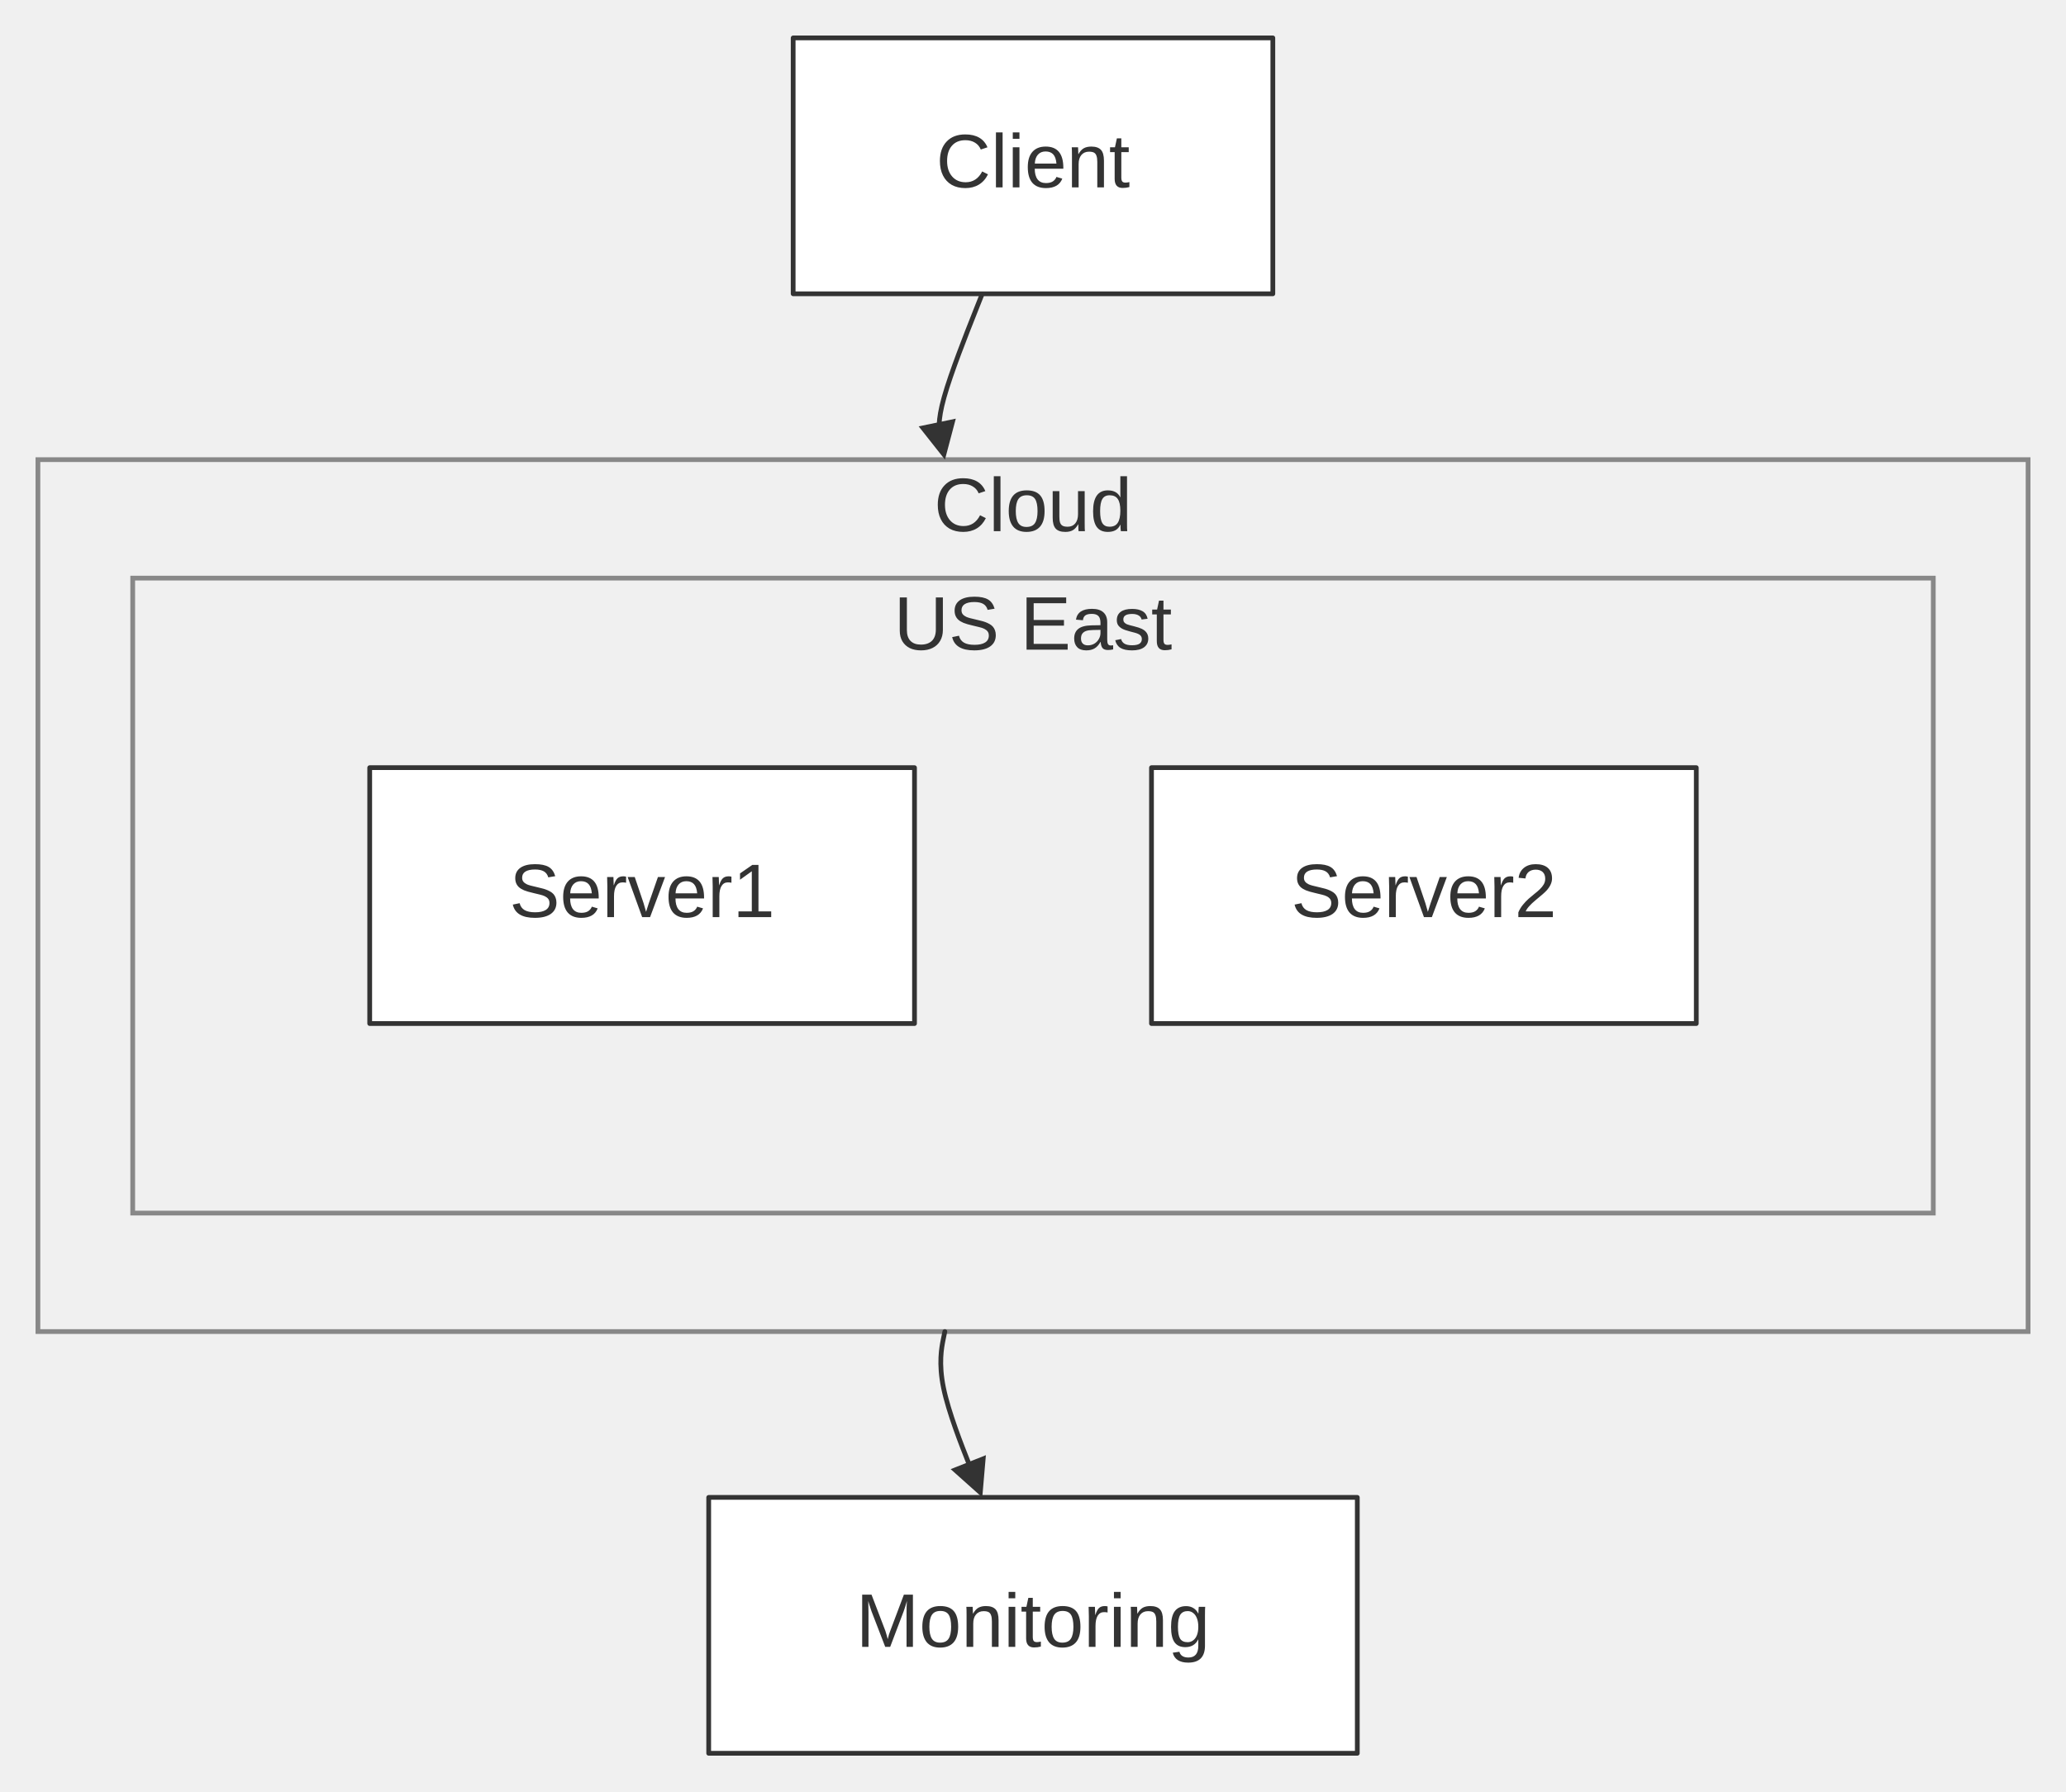
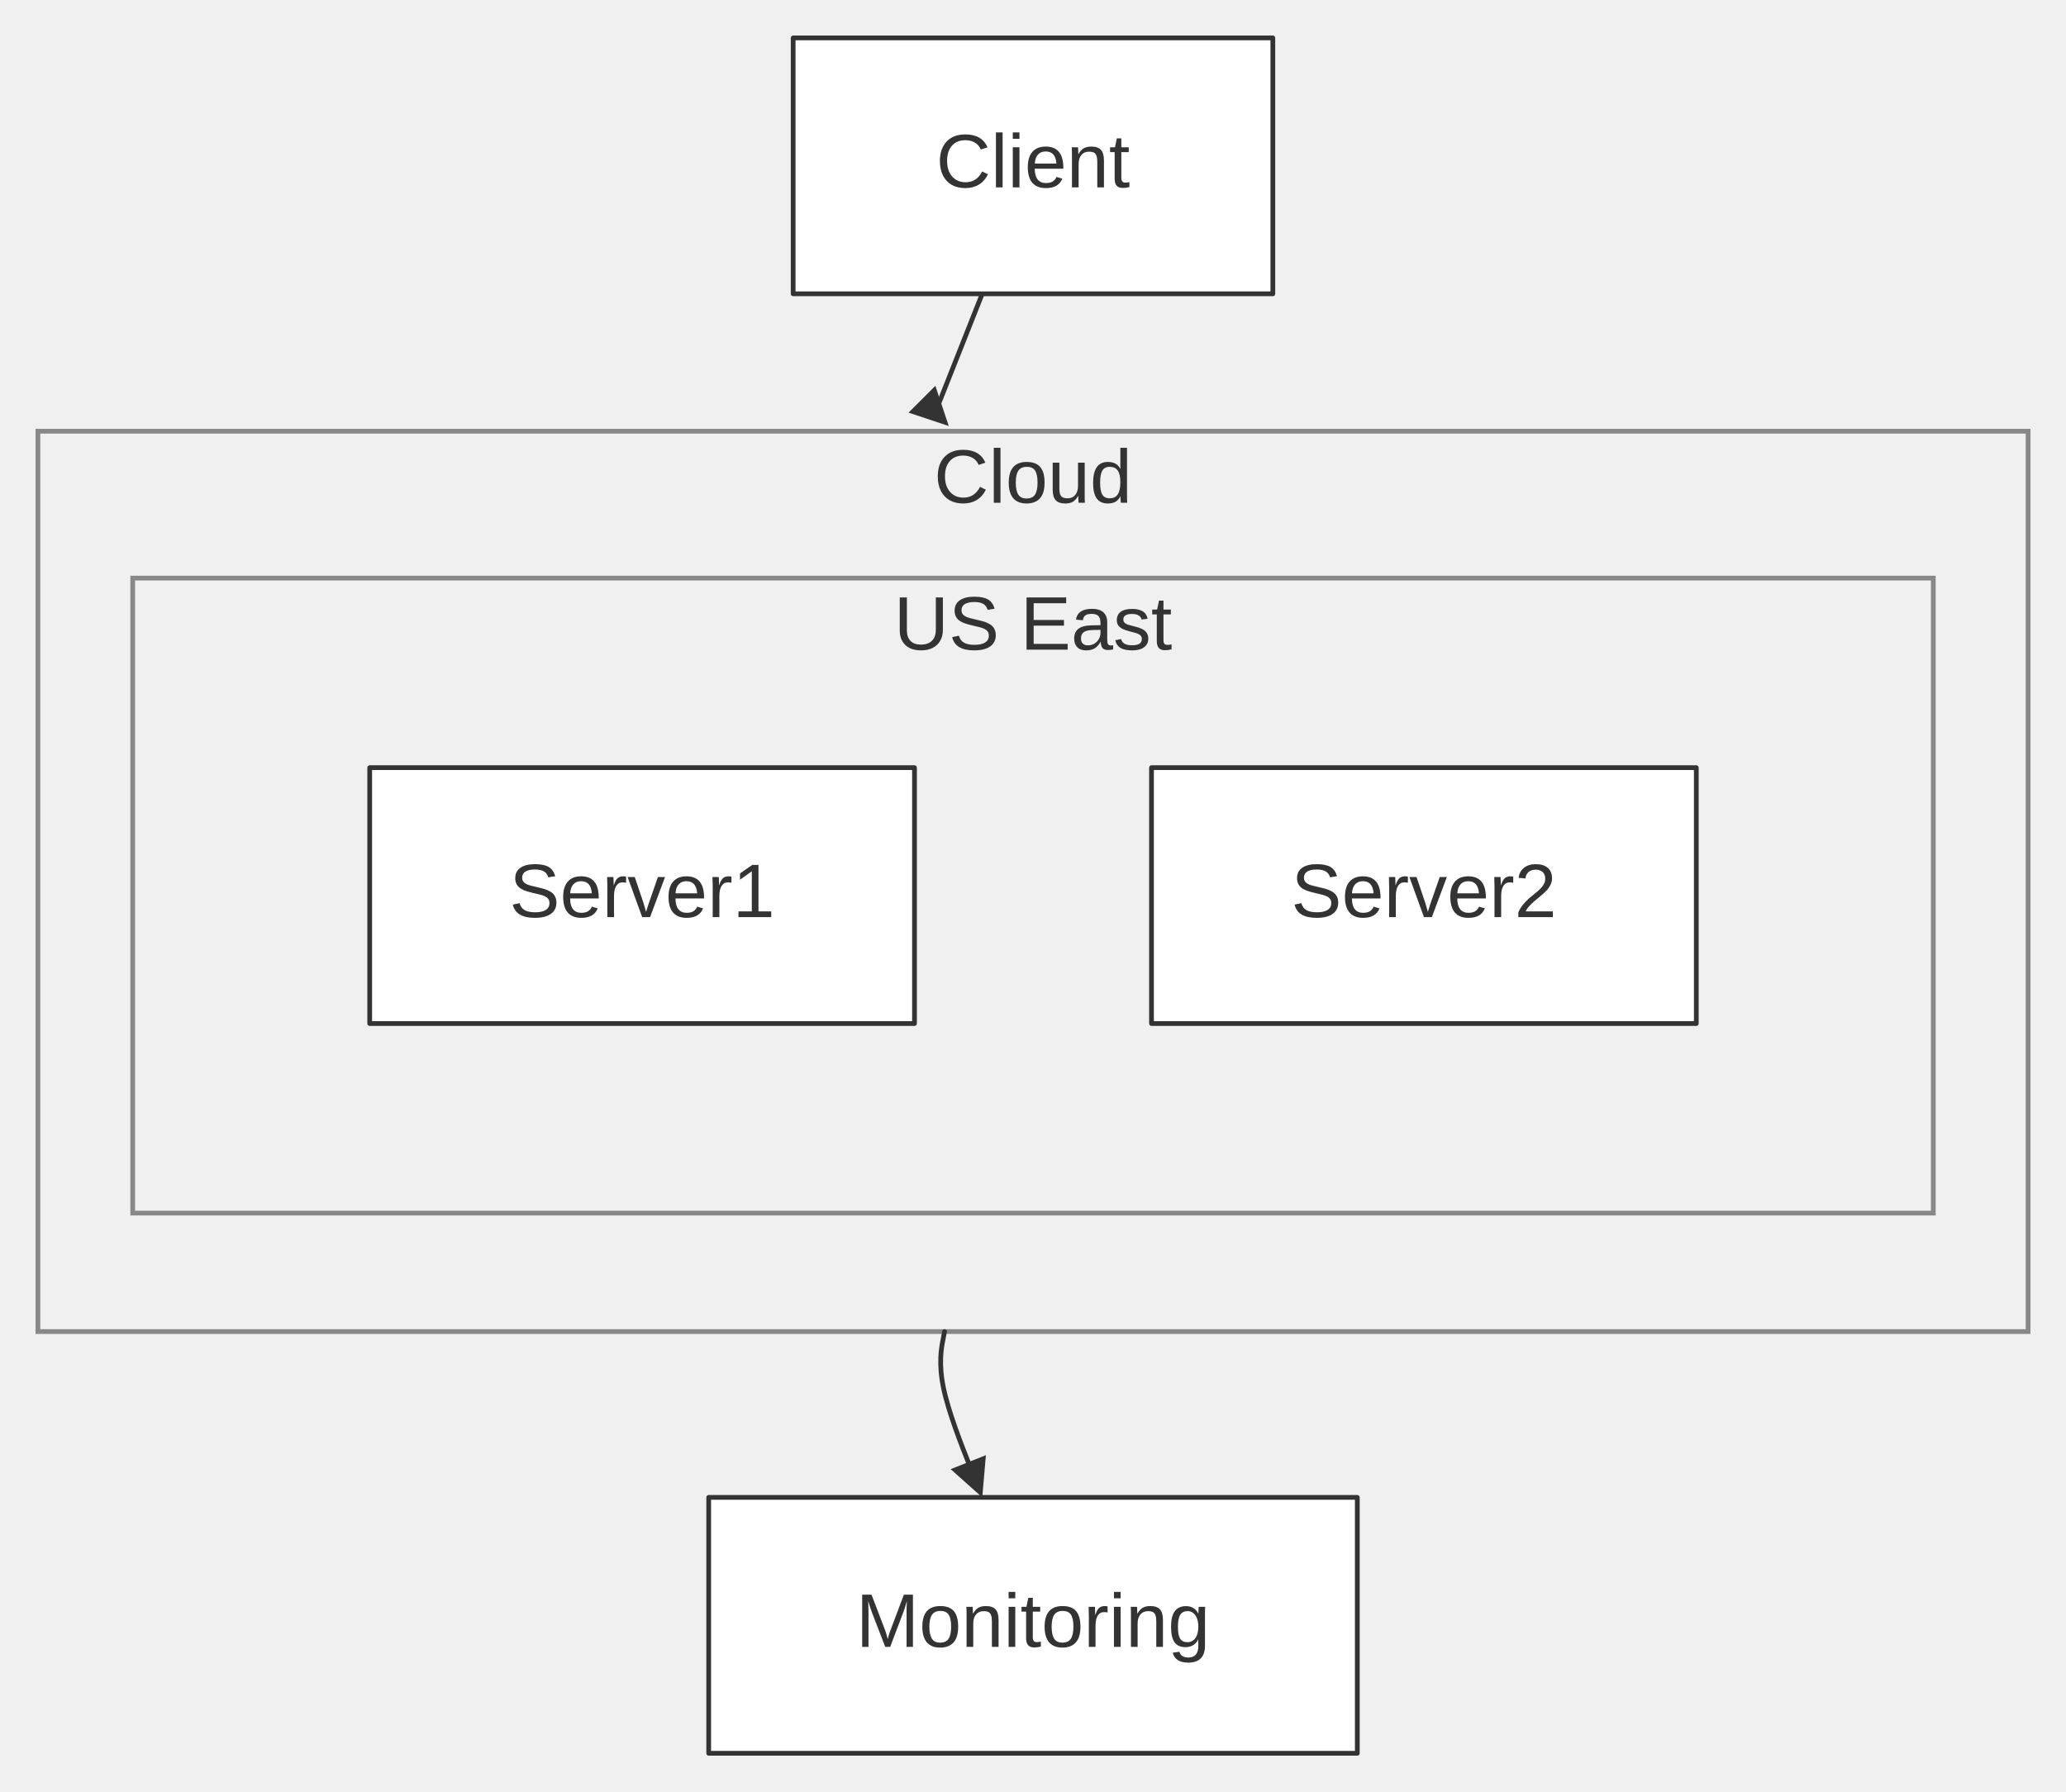
<svg xmlns="http://www.w3.org/2000/svg" width="100%" viewBox="0 0 435.88 378.00" style="max-width: 435.88px; background-color: transparent;" font-family="&quot;trebuchet ms&quot;, verdana, arial, sans-serif" font-size="16.00">
  <defs>
    <marker id="arrowhead" viewBox="0 0 10.00 10.00" refX="5.00" refY="5.00" markerWidth="8.00" markerHeight="8.00" orient="auto-start-reverse" markerUnits="userSpaceOnUse">
      <path d="M 0 0 L 10.00 5.00 L 0 10.00 z" fill="#333" />
    </marker>
  </defs>
  <g transform="translate(15.00,0.00)">
    <g class="clusters">
-       <rect class="subgraph" x="-7.00" y="97.00" width="419.88" height="184.00" fill="none" stroke="#888" stroke-width="1.00" />
-       <text x="202.94" y="101.00" text-anchor="middle" dominant-baseline="hanging" fill="#333">Cloud</text>
+       <rect class="subgraph" x="-7.00" y="91.00" width="419.88" height="190.00" fill="none" stroke="#888" stroke-width="1.00" />
+       <text x="202.94" y="95.00" text-anchor="middle" dominant-baseline="hanging" fill="#333">Cloud</text>
      <rect class="subgraph" x="13.00" y="122.00" width="379.88" height="134.00" fill="none" stroke="#888" stroke-width="1.00" />
      <text x="202.94" y="126.00" text-anchor="middle" dominant-baseline="hanging" fill="#333">US East</text>
    </g>
    <g class="edgePaths">
-       <path d="M192.23,62.00 L190.58,66.17 C188.93,70.33 185.62,78.67 184.18,83.85 C182.73,89.03 183.14,91.05 183.34,92.07 L183.55,93.08" stroke="#333" stroke-width="1.00" fill="none" stroke-linecap="round" stroke-linejoin="round" marker-end="url(#arrowhead)" />
-       <path d="M184.34,281.00 L184.00,282.67 C183.67,284.33 182.99,287.67 184.06,292.88 C185.13,298.09 187.95,305.19 189.35,308.73 L190.76,312.28" stroke="#333" stroke-width="1.00" fill="none" stroke-linecap="round" stroke-linejoin="round" marker-end="url(#arrowhead)" />
+       <path d="M192.23,62.00 L190.58,66.17 C188.93,70.33 185.62,78.67 183.98,82.85 C182.33,87.03 182.33,87.06 182.33,87.07 L182.34,87.08" stroke="#333" stroke-width="1.00" fill="none" stroke-linecap="round" stroke-linejoin="round" marker-end="url(#arrowhead)" />
+       <path d="M184.28,281.00 L183.96,282.67 C183.63,284.33 182.97,287.67 184.05,292.88 C185.13,298.09 187.95,305.19 189.35,308.73 L190.76,312.28" stroke="#333" stroke-width="1.00" fill="none" stroke-linecap="round" stroke-linejoin="round" marker-end="url(#arrowhead)" />
    </g>
    <g class="edgeLabels">
    </g>
    <g class="nodes">
      <rect x="152.34" y="8.00" width="101.20" height="54.00" fill="white" stroke="#333" stroke-width="1.00" stroke-linejoin="round" />
      <text x="202.94" y="35.00" text-anchor="middle" dominant-baseline="middle" fill="#333">Client</text>
      <rect x="134.52" y="316.00" width="136.84" height="54.00" fill="white" stroke="#333" stroke-width="1.00" stroke-linejoin="round" />
      <text x="202.94" y="343.00" text-anchor="middle" dominant-baseline="middle" fill="#333">Monitoring</text>
      <rect x="63.00" y="162.00" width="114.94" height="54.00" fill="white" stroke="#333" stroke-width="1.00" stroke-linejoin="round" />
      <text x="120.47" y="189.00" text-anchor="middle" dominant-baseline="middle" fill="#333">Server1</text>
      <rect x="227.94" y="162.00" width="114.94" height="54.00" fill="white" stroke="#333" stroke-width="1.00" stroke-linejoin="round" />
      <text x="285.41" y="189.00" text-anchor="middle" dominant-baseline="middle" fill="#333">Server2</text>
    </g>
  </g>
</svg>
